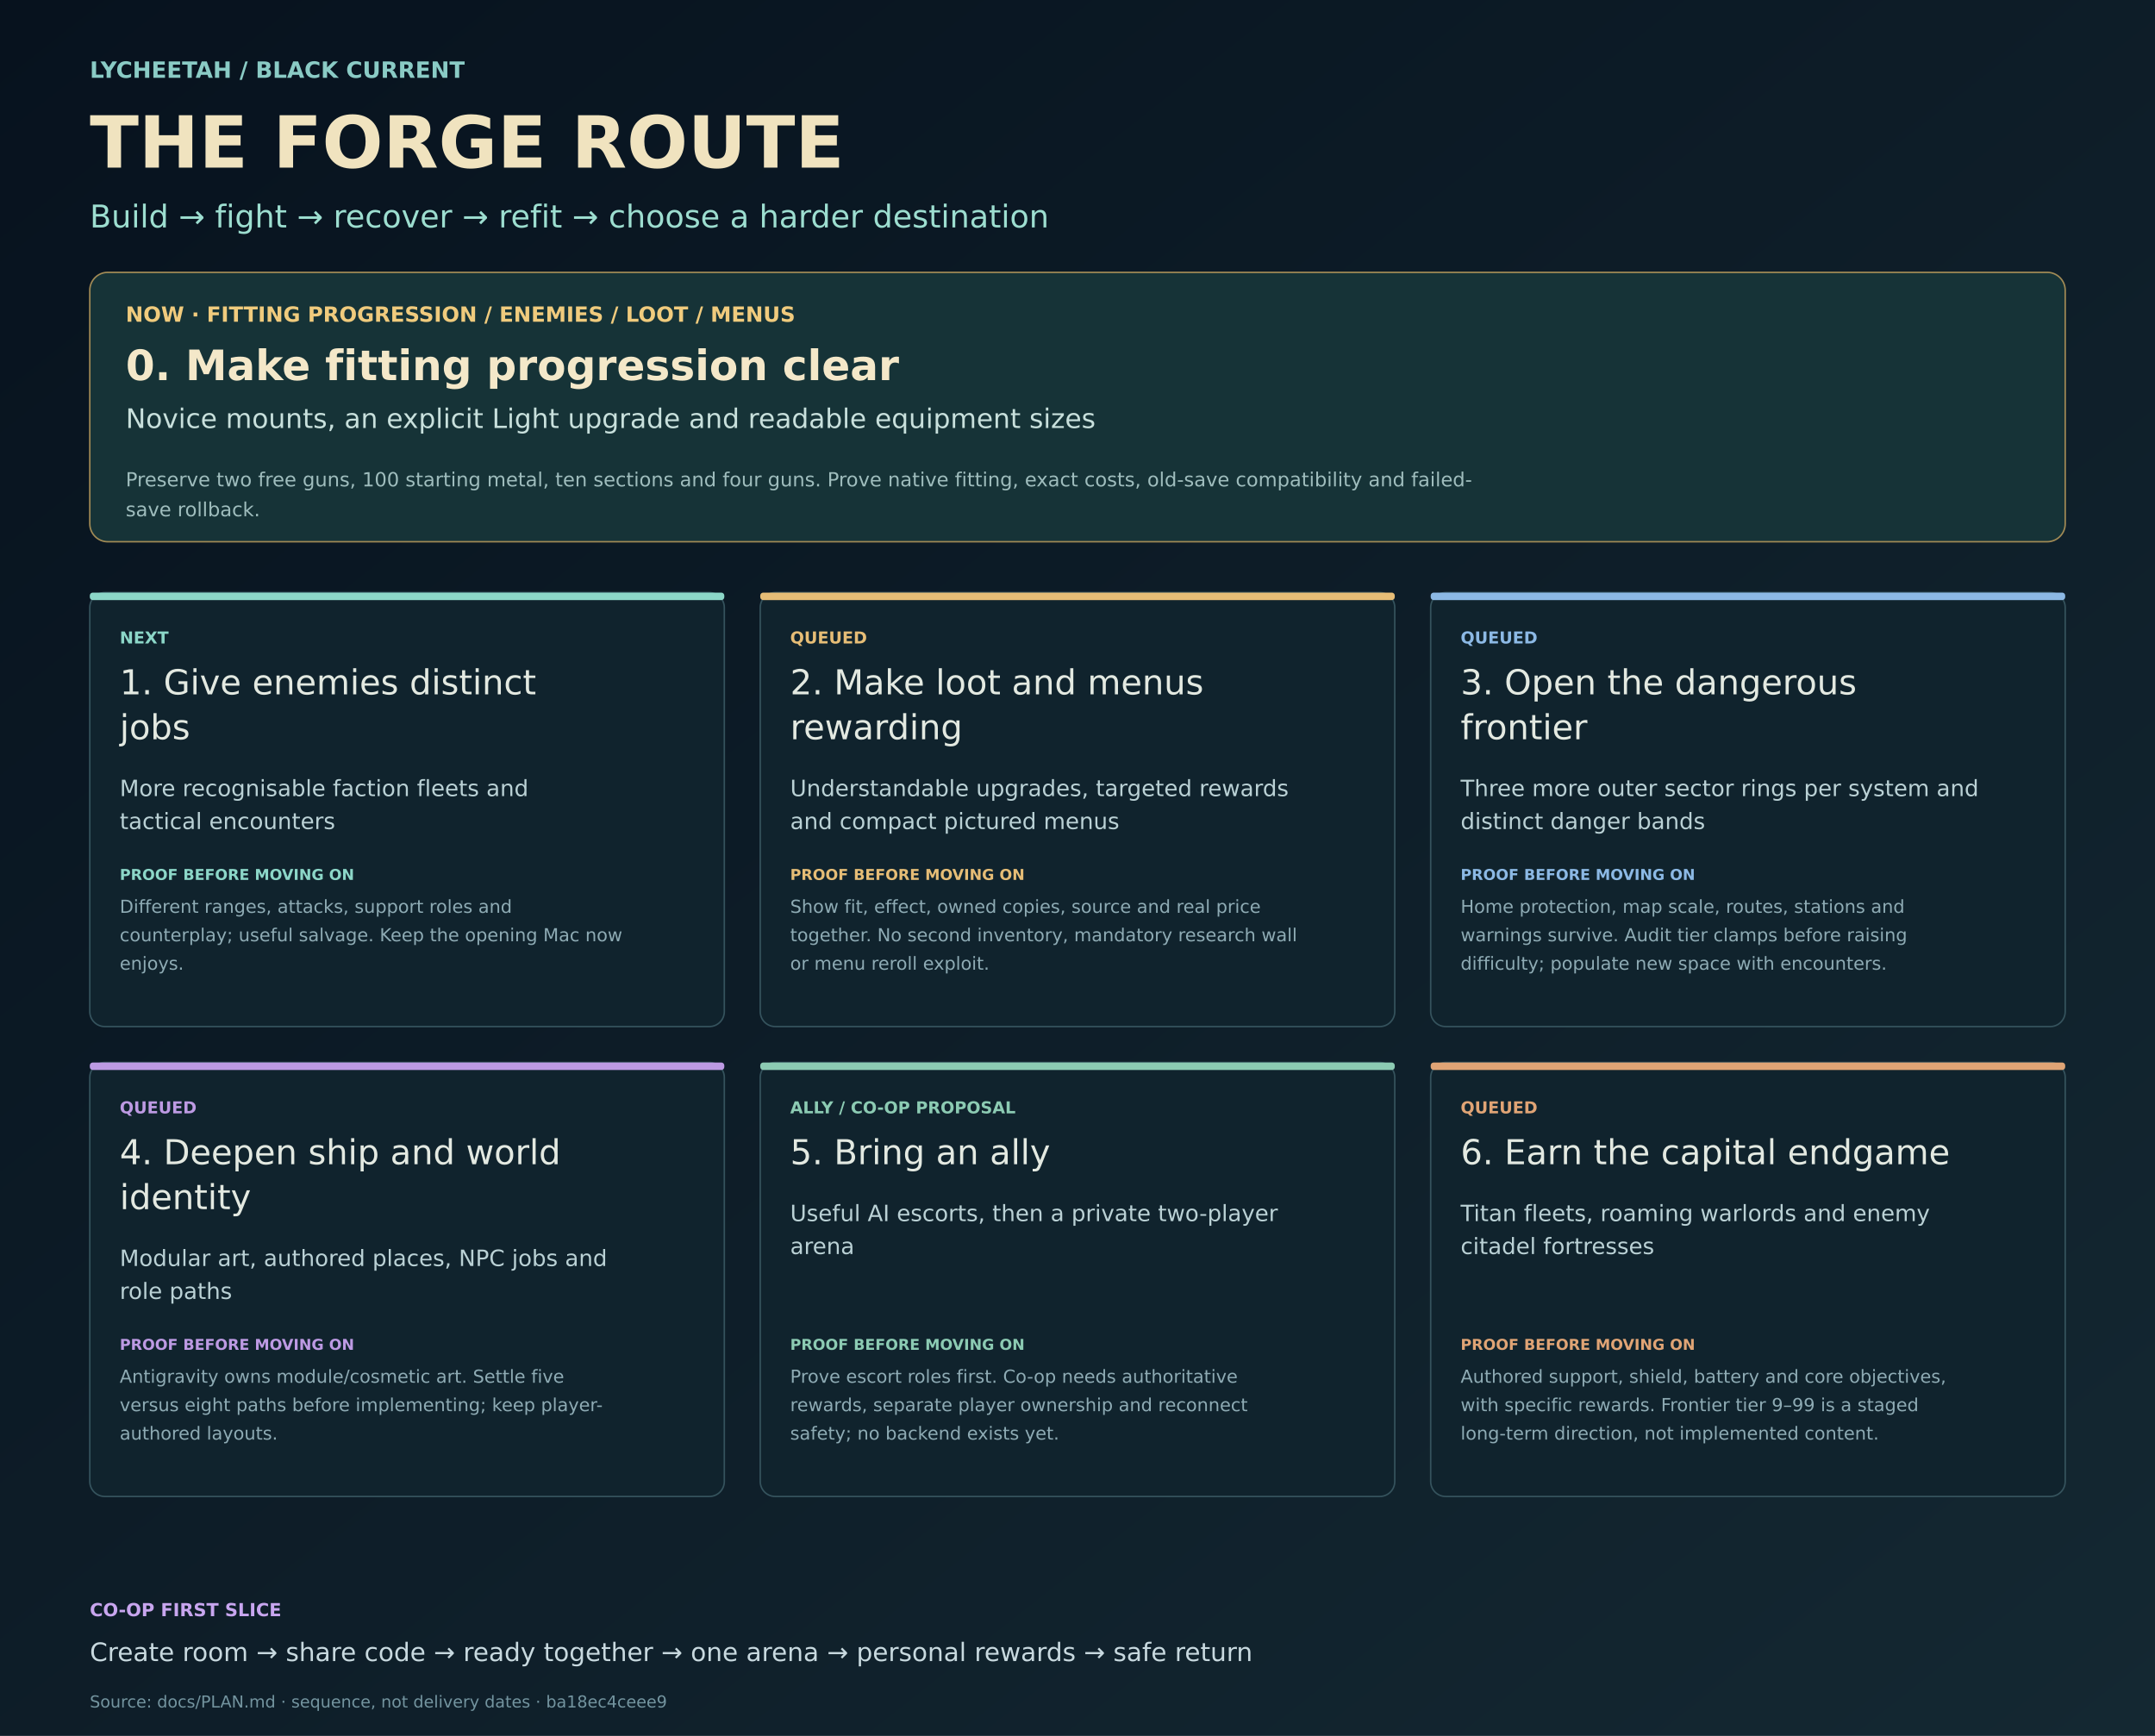
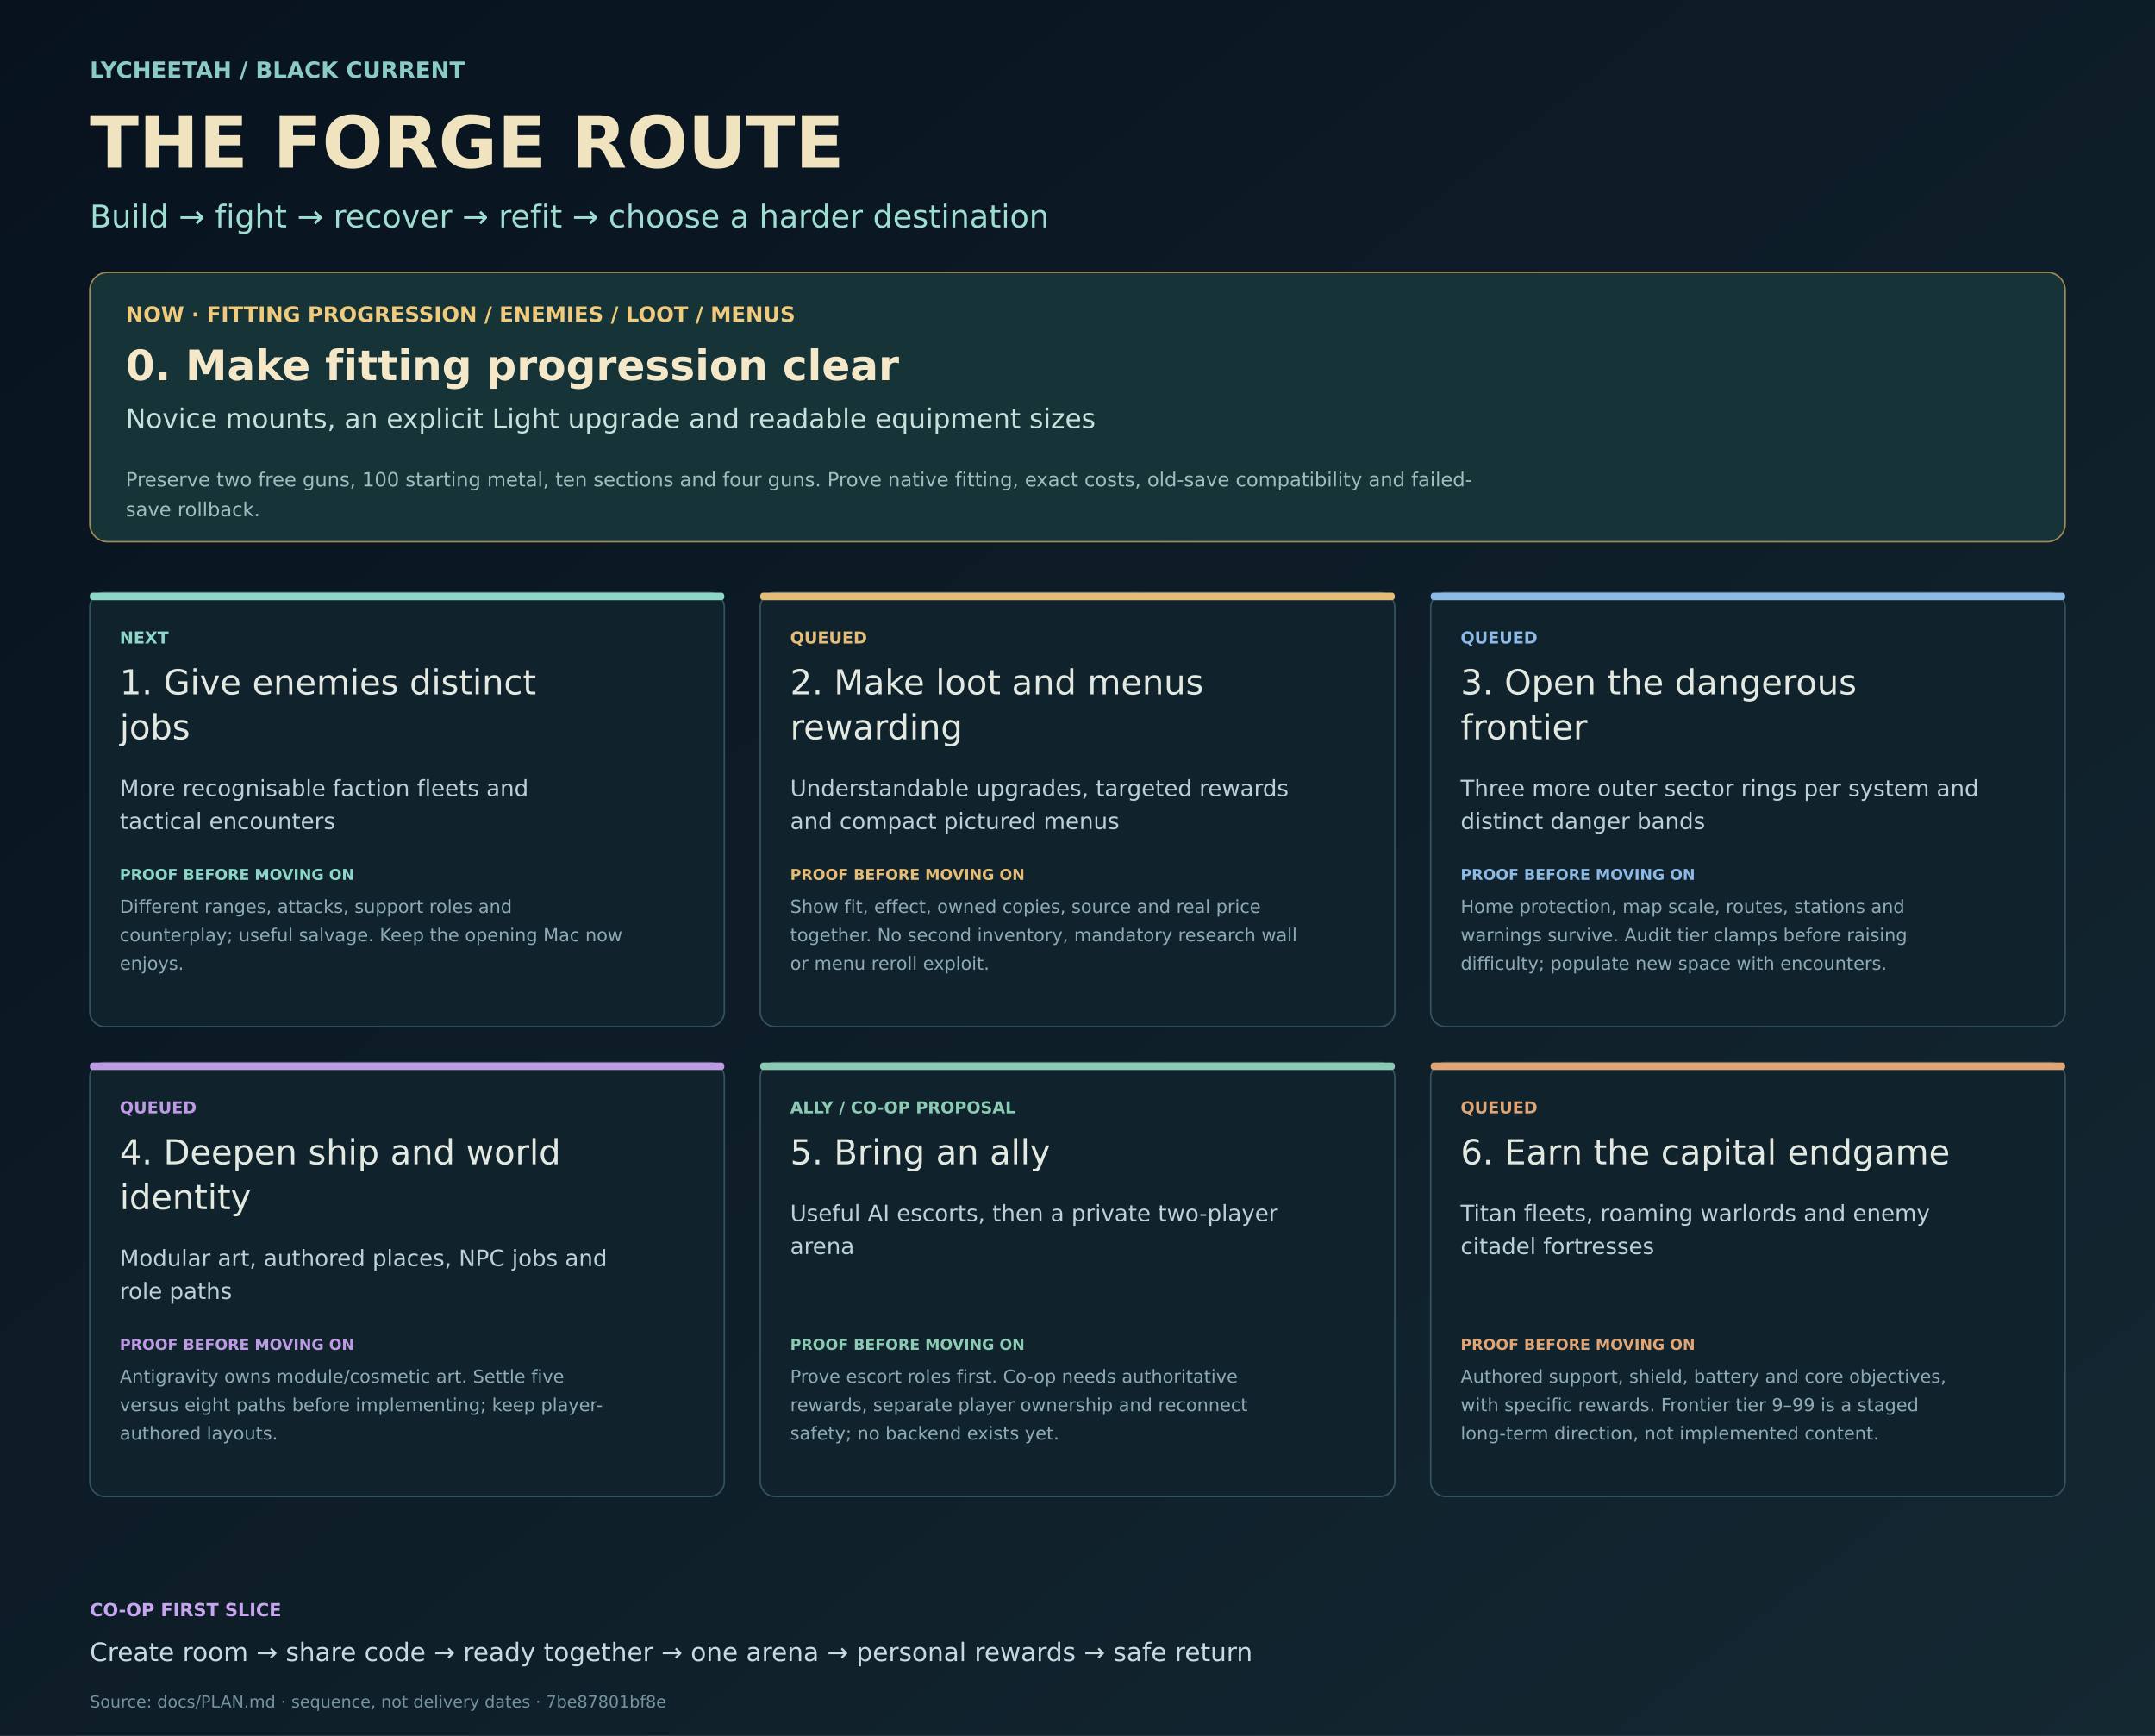
<svg xmlns="http://www.w3.org/2000/svg" width="1440" height="1160" viewBox="0 0 1440 1160">
  <defs>
    <linearGradient id="bg" x2="1" y2="1">
      <stop stop-color="#07121e" />
      <stop offset="1" stop-color="#142832" />
    </linearGradient>
  </defs>
  <rect width="1440" height="1160" fill="url(#bg)" />
  <text x="60" y="52" fill="#8acbc5" font-family="DejaVu Sans,sans-serif" font-size="15" font-weight="700">LYCHEETAH / BLACK CURRENT</text>
  <text x="60" y="112" fill="#f0e3bf" font-family="DejaVu Sans,sans-serif" font-size="48" font-weight="700">THE FORGE ROUTE</text>
  <text x="60" y="152" fill="#9dded0" font-family="DejaVu Sans,sans-serif" font-size="21" font-weight="400">Build → fight → recover → refit → choose a harder destination</text>
  <rect x="60" y="182" width="1320" height="180" rx="12" fill="#163337" stroke="#a18a55" />
  <text x="84" y="215" fill="#f0cb7d" font-family="DejaVu Sans,sans-serif" font-size="14" font-weight="700">NOW · FITTING PROGRESSION / ENEMIES / LOOT / MENUS</text>
  <text x="84" y="254" fill="#f4e8c9" font-family="DejaVu Sans,sans-serif" font-size="28" font-weight="700">0. Make fitting progression clear</text>
  <text x="84" y="286" fill="#c8e0dc" font-family="DejaVu Sans,sans-serif" font-size="18" font-weight="400">Novice mounts, an explicit Light upgrade and readable equipment sizes</text>
  <text x="84" y="325" fill="#9fbdbd" font-family="DejaVu Sans,sans-serif" font-size="13" font-weight="400">Preserve two free guns, 100 starting metal, ten sections and four guns. Prove native fitting, exact costs, old-save compatibility and failed-</text>
  <text x="84" y="345" fill="#9fbdbd" font-family="DejaVu Sans,sans-serif" font-size="13" font-weight="400">save rollback.</text>
  <rect x="60" y="396" width="424" height="290" rx="10" fill="#10232d" stroke="#35535d" />
  <rect x="60" y="396" width="424" height="5" rx="2" fill="#8cd7c8" />
  <text x="80" y="430" fill="#8cd7c8" font-family="DejaVu Sans,sans-serif" font-size="11" font-weight="700">NEXT</text>
  <text x="80" y="464" fill="#e3e9e1" font-family="DejaVu Sans,sans-serif" font-size="23" font-weight="400">1. Give enemies distinct</text>
  <text x="80" y="494" fill="#e3e9e1" font-family="DejaVu Sans,sans-serif" font-size="23" font-weight="400">jobs</text>
  <text x="80" y="532" fill="#bad1d5" font-family="DejaVu Sans,sans-serif" font-size="15" font-weight="400">More recognisable faction fleets and</text>
  <text x="80" y="554" fill="#bad1d5" font-family="DejaVu Sans,sans-serif" font-size="15" font-weight="400">tactical encounters</text>
  <text x="80" y="588" fill="#8cd7c8" font-family="DejaVu Sans,sans-serif" font-size="10" font-weight="700">PROOF BEFORE MOVING ON</text>
  <text x="80" y="610" fill="#8eabb4" font-family="DejaVu Sans,sans-serif" font-size="12" font-weight="400">Different ranges, attacks, support roles and</text>
  <text x="80" y="629" fill="#8eabb4" font-family="DejaVu Sans,sans-serif" font-size="12" font-weight="400">counterplay; useful salvage. Keep the opening Mac now</text>
  <text x="80" y="648" fill="#8eabb4" font-family="DejaVu Sans,sans-serif" font-size="12" font-weight="400">enjoys.</text>
  <rect x="508" y="396" width="424" height="290" rx="10" fill="#10232d" stroke="#35535d" />
  <rect x="508" y="396" width="424" height="5" rx="2" fill="#e6bd76" />
  <text x="528" y="430" fill="#e6bd76" font-family="DejaVu Sans,sans-serif" font-size="11" font-weight="700">QUEUED</text>
  <text x="528" y="464" fill="#e3e9e1" font-family="DejaVu Sans,sans-serif" font-size="23" font-weight="400">2. Make loot and menus</text>
  <text x="528" y="494" fill="#e3e9e1" font-family="DejaVu Sans,sans-serif" font-size="23" font-weight="400">rewarding</text>
  <text x="528" y="532" fill="#bad1d5" font-family="DejaVu Sans,sans-serif" font-size="15" font-weight="400">Understandable upgrades, targeted rewards</text>
  <text x="528" y="554" fill="#bad1d5" font-family="DejaVu Sans,sans-serif" font-size="15" font-weight="400">and compact pictured menus</text>
  <text x="528" y="588" fill="#e6bd76" font-family="DejaVu Sans,sans-serif" font-size="10" font-weight="700">PROOF BEFORE MOVING ON</text>
  <text x="528" y="610" fill="#8eabb4" font-family="DejaVu Sans,sans-serif" font-size="12" font-weight="400">Show fit, effect, owned copies, source and real price</text>
  <text x="528" y="629" fill="#8eabb4" font-family="DejaVu Sans,sans-serif" font-size="12" font-weight="400">together. No second inventory, mandatory research wall</text>
  <text x="528" y="648" fill="#8eabb4" font-family="DejaVu Sans,sans-serif" font-size="12" font-weight="400">or menu reroll exploit.</text>
  <rect x="956" y="396" width="424" height="290" rx="10" fill="#10232d" stroke="#35535d" />
  <rect x="956" y="396" width="424" height="5" rx="2" fill="#8cb9e5" />
  <text x="976" y="430" fill="#8cb9e5" font-family="DejaVu Sans,sans-serif" font-size="11" font-weight="700">QUEUED</text>
  <text x="976" y="464" fill="#e3e9e1" font-family="DejaVu Sans,sans-serif" font-size="23" font-weight="400">3. Open the dangerous</text>
  <text x="976" y="494" fill="#e3e9e1" font-family="DejaVu Sans,sans-serif" font-size="23" font-weight="400">frontier</text>
  <text x="976" y="532" fill="#bad1d5" font-family="DejaVu Sans,sans-serif" font-size="15" font-weight="400">Three more outer sector rings per system and</text>
  <text x="976" y="554" fill="#bad1d5" font-family="DejaVu Sans,sans-serif" font-size="15" font-weight="400">distinct danger bands</text>
  <text x="976" y="588" fill="#8cb9e5" font-family="DejaVu Sans,sans-serif" font-size="10" font-weight="700">PROOF BEFORE MOVING ON</text>
  <text x="976" y="610" fill="#8eabb4" font-family="DejaVu Sans,sans-serif" font-size="12" font-weight="400">Home protection, map scale, routes, stations and</text>
  <text x="976" y="629" fill="#8eabb4" font-family="DejaVu Sans,sans-serif" font-size="12" font-weight="400">warnings survive. Audit tier clamps before raising</text>
  <text x="976" y="648" fill="#8eabb4" font-family="DejaVu Sans,sans-serif" font-size="12" font-weight="400">difficulty; populate new space with encounters.</text>
  <rect x="60" y="710" width="424" height="290" rx="10" fill="#10232d" stroke="#35535d" />
  <rect x="60" y="710" width="424" height="5" rx="2" fill="#bd9ae3" />
  <text x="80" y="744" fill="#bd9ae3" font-family="DejaVu Sans,sans-serif" font-size="11" font-weight="700">QUEUED</text>
  <text x="80" y="778" fill="#e3e9e1" font-family="DejaVu Sans,sans-serif" font-size="23" font-weight="400">4. Deepen ship and world</text>
  <text x="80" y="808" fill="#e3e9e1" font-family="DejaVu Sans,sans-serif" font-size="23" font-weight="400">identity</text>
  <text x="80" y="846" fill="#bad1d5" font-family="DejaVu Sans,sans-serif" font-size="15" font-weight="400">Modular art, authored places, NPC jobs and</text>
  <text x="80" y="868" fill="#bad1d5" font-family="DejaVu Sans,sans-serif" font-size="15" font-weight="400">role paths</text>
  <text x="80" y="902" fill="#bd9ae3" font-family="DejaVu Sans,sans-serif" font-size="10" font-weight="700">PROOF BEFORE MOVING ON</text>
  <text x="80" y="924" fill="#8eabb4" font-family="DejaVu Sans,sans-serif" font-size="12" font-weight="400">Antigravity owns module/cosmetic art. Settle five</text>
  <text x="80" y="943" fill="#8eabb4" font-family="DejaVu Sans,sans-serif" font-size="12" font-weight="400">versus eight paths before implementing; keep player-</text>
  <text x="80" y="962" fill="#8eabb4" font-family="DejaVu Sans,sans-serif" font-size="12" font-weight="400">authored layouts.</text>
  <rect x="508" y="710" width="424" height="290" rx="10" fill="#10232d" stroke="#35535d" />
  <rect x="508" y="710" width="424" height="5" rx="2" fill="#8ccbb3" />
  <text x="528" y="744" fill="#8ccbb3" font-family="DejaVu Sans,sans-serif" font-size="11" font-weight="700">ALLY / CO-OP PROPOSAL</text>
  <text x="528" y="778" fill="#e3e9e1" font-family="DejaVu Sans,sans-serif" font-size="23" font-weight="400">5. Bring an ally</text>
  <text x="528" y="816" fill="#bad1d5" font-family="DejaVu Sans,sans-serif" font-size="15" font-weight="400">Useful AI escorts, then a private two-player</text>
  <text x="528" y="838" fill="#bad1d5" font-family="DejaVu Sans,sans-serif" font-size="15" font-weight="400">arena</text>
  <text x="528" y="902" fill="#8ccbb3" font-family="DejaVu Sans,sans-serif" font-size="10" font-weight="700">PROOF BEFORE MOVING ON</text>
  <text x="528" y="924" fill="#8eabb4" font-family="DejaVu Sans,sans-serif" font-size="12" font-weight="400">Prove escort roles first. Co-op needs authoritative</text>
  <text x="528" y="943" fill="#8eabb4" font-family="DejaVu Sans,sans-serif" font-size="12" font-weight="400">rewards, separate player ownership and reconnect</text>
  <text x="528" y="962" fill="#8eabb4" font-family="DejaVu Sans,sans-serif" font-size="12" font-weight="400">safety; no backend exists yet.</text>
  <rect x="956" y="710" width="424" height="290" rx="10" fill="#10232d" stroke="#35535d" />
  <rect x="956" y="710" width="424" height="5" rx="2" fill="#e0a475" />
  <text x="976" y="744" fill="#e0a475" font-family="DejaVu Sans,sans-serif" font-size="11" font-weight="700">QUEUED</text>
  <text x="976" y="778" fill="#e3e9e1" font-family="DejaVu Sans,sans-serif" font-size="23" font-weight="400">6. Earn the capital endgame</text>
  <text x="976" y="816" fill="#bad1d5" font-family="DejaVu Sans,sans-serif" font-size="15" font-weight="400">Titan fleets, roaming warlords and enemy</text>
  <text x="976" y="838" fill="#bad1d5" font-family="DejaVu Sans,sans-serif" font-size="15" font-weight="400">citadel fortresses</text>
  <text x="976" y="902" fill="#e0a475" font-family="DejaVu Sans,sans-serif" font-size="10" font-weight="700">PROOF BEFORE MOVING ON</text>
  <text x="976" y="924" fill="#8eabb4" font-family="DejaVu Sans,sans-serif" font-size="12" font-weight="400">Authored support, shield, battery and core objectives,</text>
  <text x="976" y="943" fill="#8eabb4" font-family="DejaVu Sans,sans-serif" font-size="12" font-weight="400">with specific rewards. Frontier tier 9–99 is a staged</text>
  <text x="976" y="962" fill="#8eabb4" font-family="DejaVu Sans,sans-serif" font-size="12" font-weight="400">long-term direction, not implemented content.</text>
  <text x="60" y="1080" fill="#c8a6ef" font-family="DejaVu Sans,sans-serif" font-size="12" font-weight="700">CO-OP FIRST SLICE</text>
  <text x="60" y="1110" fill="#c8d9df" font-family="DejaVu Sans,sans-serif" font-size="17" font-weight="400">Create room → share code → ready together → one arena → personal rewards → safe return</text>
-   <text x="60" y="1141" fill="#73949f" font-family="DejaVu Sans,sans-serif" font-size="11" font-weight="400">Source: docs/PLAN.md · sequence, not delivery dates · ba18ec4ceee9</text>
+   <text x="60" y="1141" fill="#73949f" font-family="DejaVu Sans,sans-serif" font-size="11" font-weight="400">Source: docs/PLAN.md · sequence, not delivery dates · 7be87801bf8e</text>
</svg>
